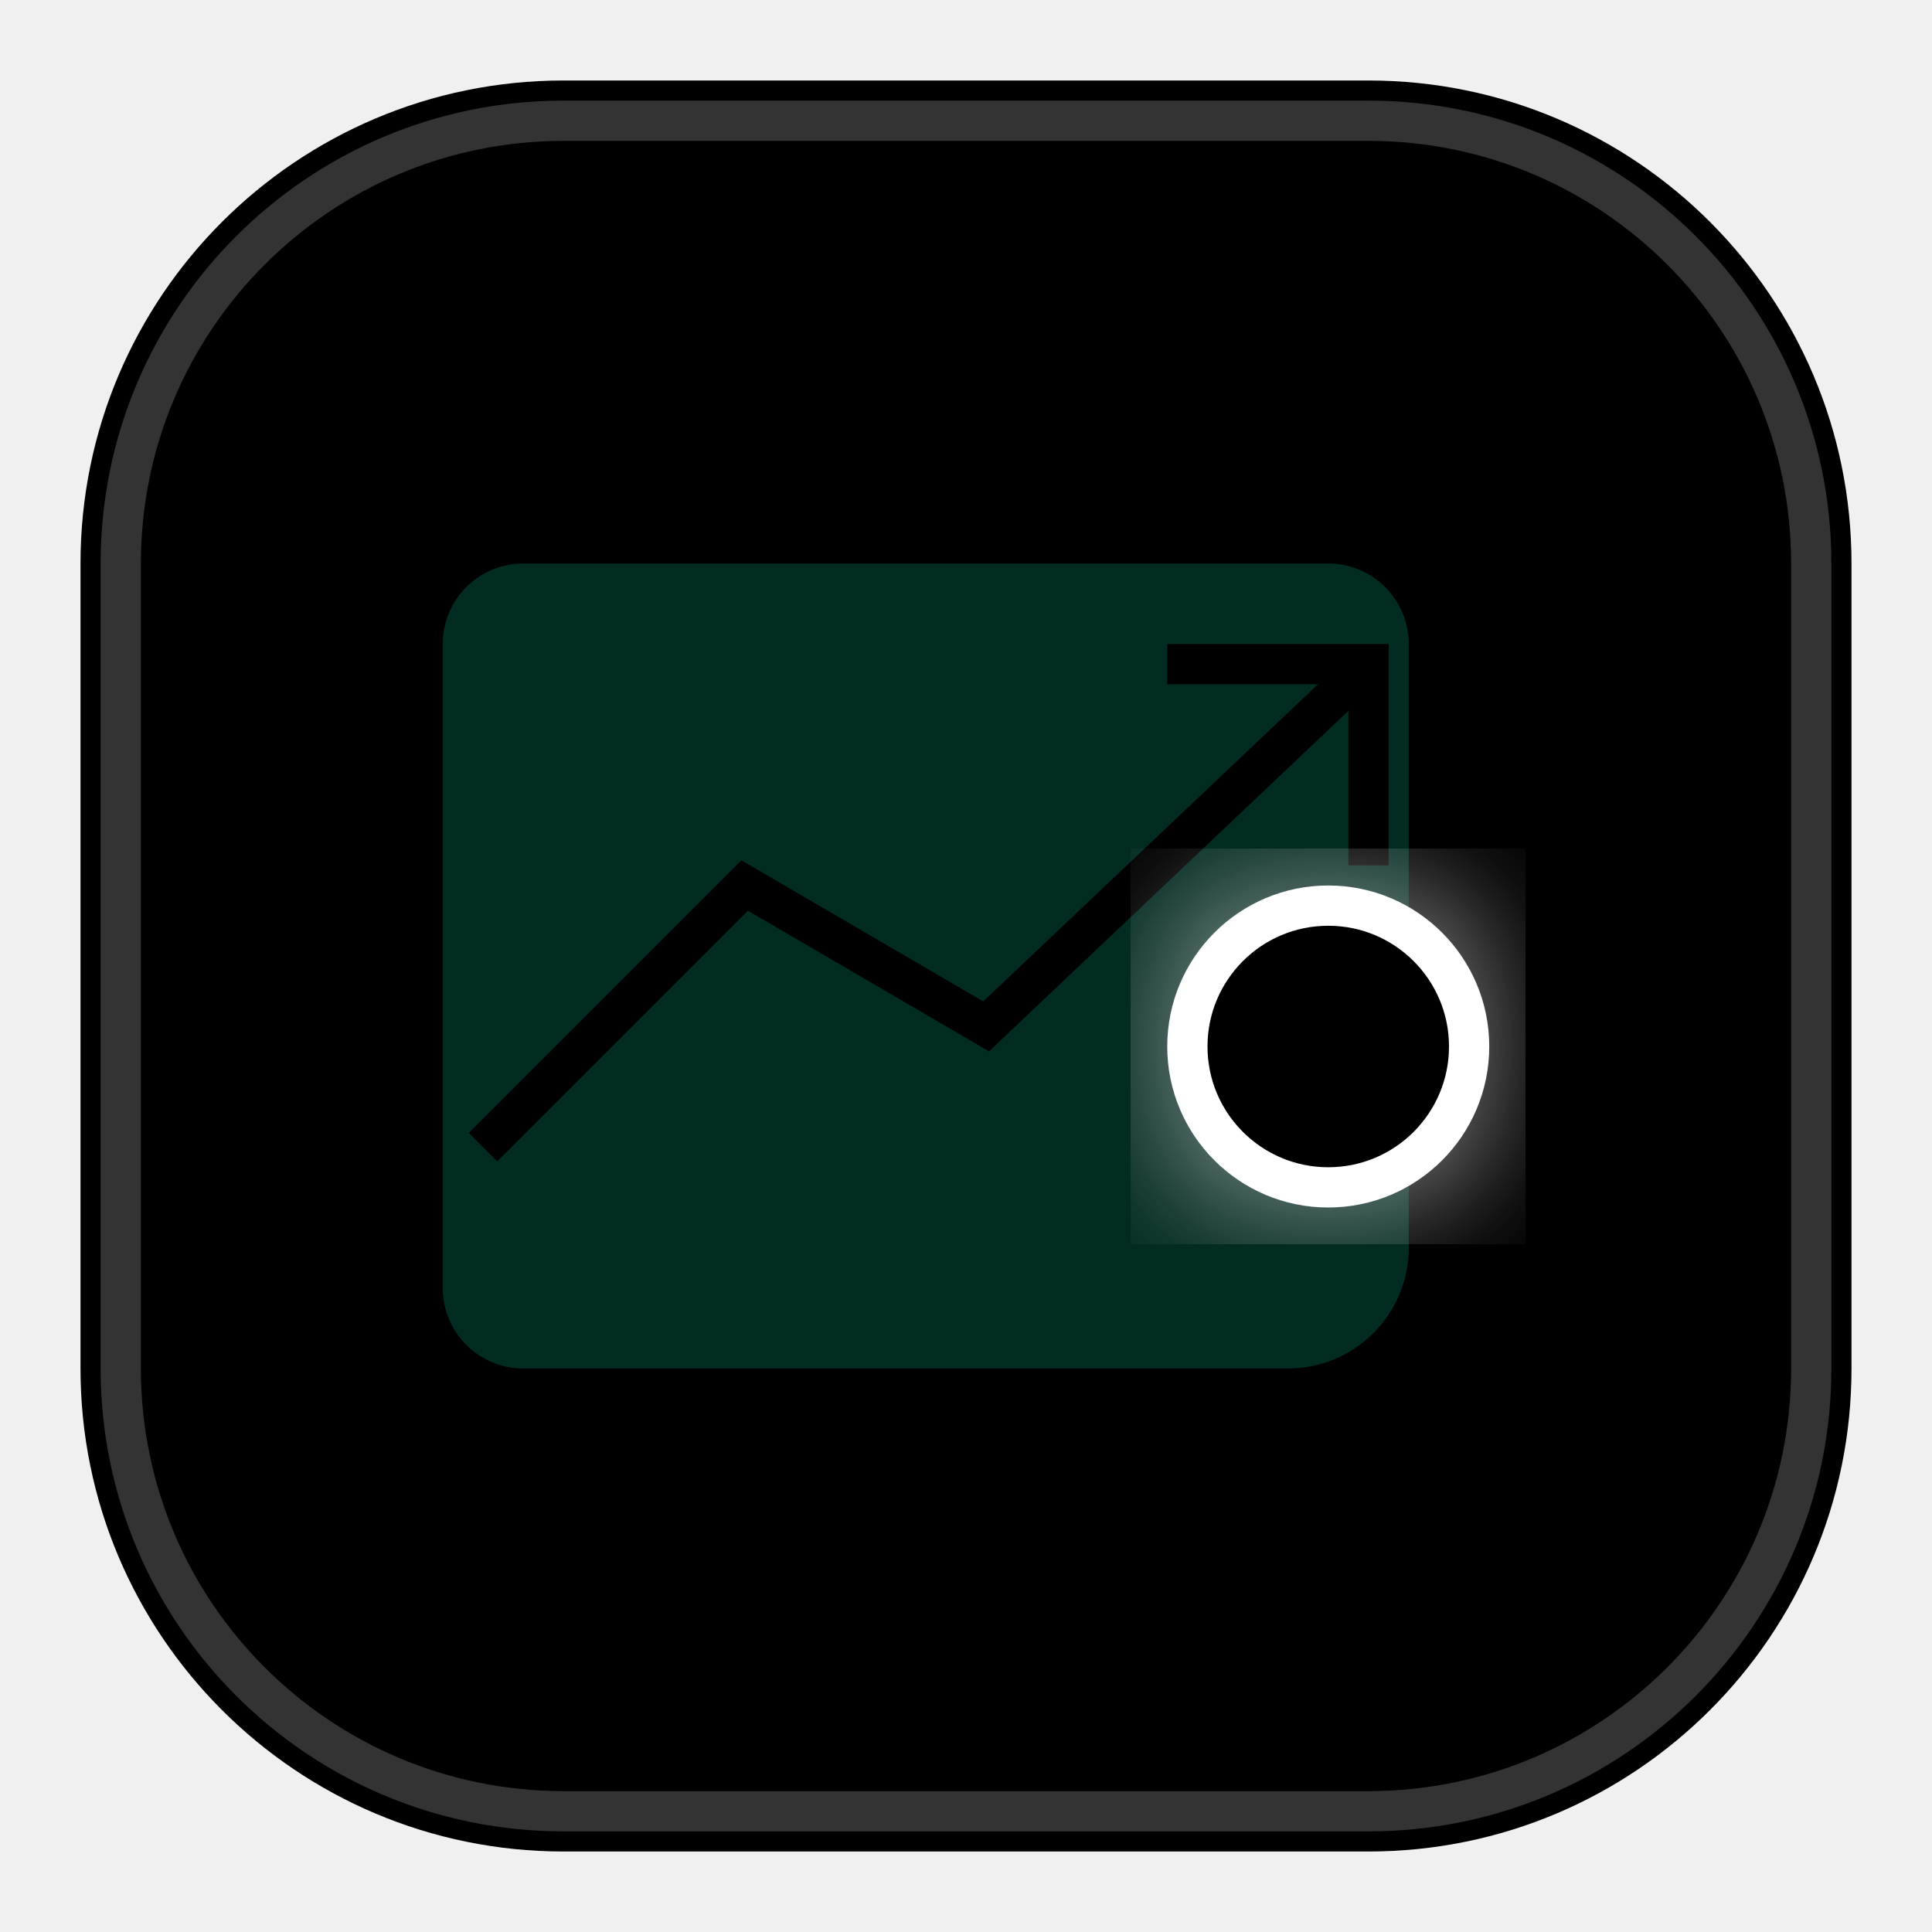
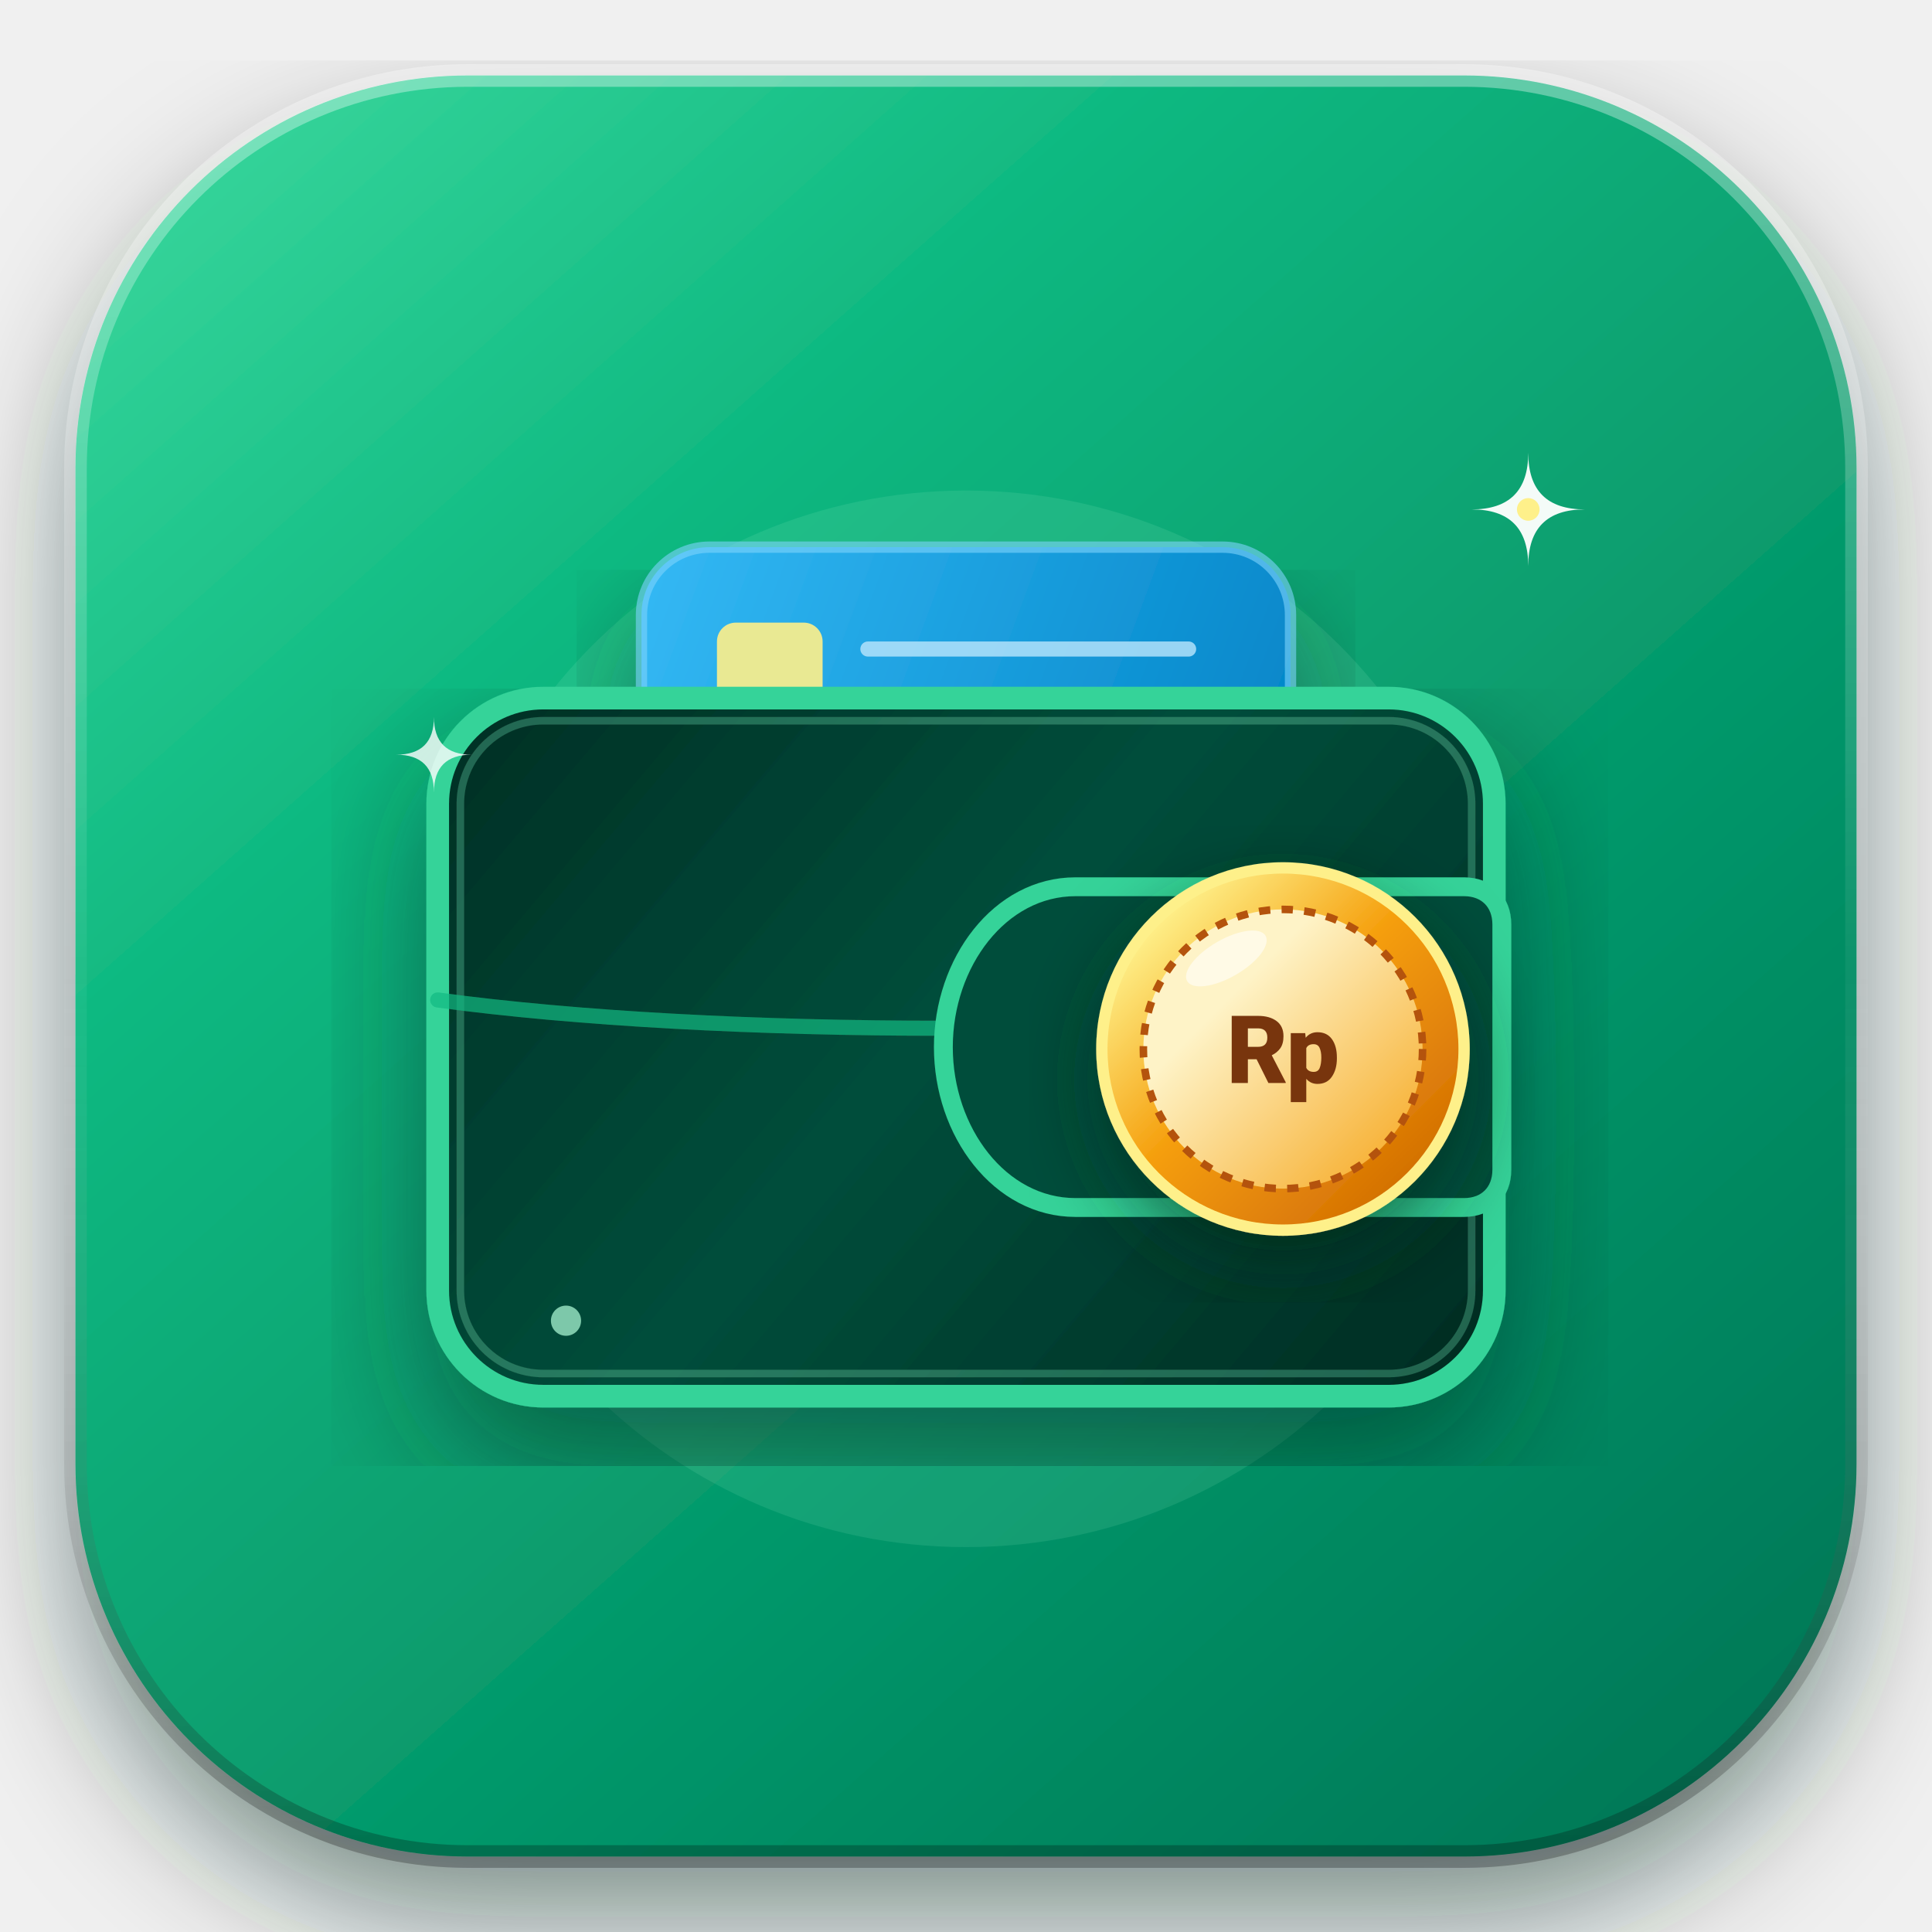
- <svg xmlns="http://www.w3.org/2000/svg" width="512" height="512" viewBox="0 0 48 48" fill="none">
+ <svg xmlns="http://www.w3.org/2000/svg" width="512" height="512" viewBox="0 0 512 512" fill="none">
  <defs>
-     <linearGradient id="em-grad-bg" x1="0%" y1="0%" x2="100%" y2="100%">
-       <stop offset="0%" stopColor="#10b981" />
-       <stop offset="50%" stopColor="#059669" />
-       <stop offset="100%" stopColor="#047857" />
+     <linearGradient id="bg-grad" x1="60" y1="40" x2="450" y2="480" gradientUnits="userSpaceOnUse">
+       <stop offset="0%" stop-color="#34d399" />
+       <stop offset="25%" stop-color="#10b981" />
+       <stop offset="65%" stop-color="#059669" />
+       <stop offset="100%" stop-color="#047857" />
    </linearGradient>
-     <linearGradient id="em-grad-inner" x1="0%" y1="0%" x2="100%" y2="100%">
-       <stop offset="0%" stopColor="#34d399" />
-       <stop offset="100%" stopColor="#10b981" />
+     <linearGradient id="inner-glow" x1="256" y1="24" x2="256" y2="488" gradientUnits="userSpaceOnUse">
+       <stop offset="0%" stop-color="#ffffff" stop-opacity="0.35" />
+       <stop offset="50%" stop-color="#ffffff" stop-opacity="0.05" />
+       <stop offset="100%" stop-color="#000000" stop-opacity="0.25" />
    </linearGradient>
-     <linearGradient id="em-accent" x1="0%" y1="0%" x2="100%" y2="0%">
-       <stop offset="0%" stopColor="#a7f3d0" />
-       <stop offset="100%" stopColor="#34d399" />
+     <linearGradient id="wallet-bg" x1="120" y1="160" x2="380" y2="380" gradientUnits="userSpaceOnUse">
+       <stop offset="0%" stop-color="#022c22" />
+       <stop offset="50%" stop-color="#064e3b" />
+       <stop offset="100%" stop-color="#022c22" />
    </linearGradient>
-     <filter id="glow" x="-20%" y="-20%" width="140%" height="140%">
-       <feGaussianBlur stdDeviation="2" result="blur" />
-       <feComposite in="SourceGraphic" in2="blur" operator="over" />
+     <linearGradient id="card-grad" x1="160" y1="130" x2="350" y2="200" gradientUnits="userSpaceOnUse">
+       <stop offset="0%" stop-color="#38bdf8" />
+       <stop offset="100%" stop-color="#0284c7" />
+     </linearGradient>
+     <linearGradient id="gold-grad" x1="310" y1="240" x2="400" y2="330" gradientUnits="userSpaceOnUse">
+       <stop offset="0%" stop-color="#fef08a" />
+       <stop offset="35%" stop-color="#f59e0b" />
+       <stop offset="70%" stop-color="#d97706" />
+       <stop offset="100%" stop-color="#b45309" />
+     </linearGradient>
+     <linearGradient id="coin-inner" x1="330" y1="260" x2="385" y2="315" gradientUnits="userSpaceOnUse">
+       <stop offset="0%" stop-color="#fef3c7" />
+       <stop offset="100%" stop-color="#f59e0b" />
+     </linearGradient>
+     <filter id="shadow-main" x="-10%" y="-10%" width="120%" height="120%">
+       <feDropShadow dx="0" dy="16" stdDeviation="18" flood-color="#022c22" flood-opacity="0.5" />
+     </filter>
+     <filter id="coin-shadow" x="-20%" y="-20%" width="140%" height="140%">
+       <feDropShadow dx="0" dy="8" stdDeviation="10" flood-color="#022c22" flood-opacity="0.6" />
    </filter>
  </defs>
-   <rect x="2" y="2" width="44" height="44" rx="12" fill="url(#em-grad-bg)" />
-   <rect x="3" y="3" width="42" height="42" rx="11" stroke="rgba(255,255,255,0.2)" strokeWidth="1.5" />
-   <path d="M11 16C11 14.895 11.895 14 13 14H33C34.105 14 35 14.895 35 16V31C35 32.657 33.657 34 32 34H13C11.895 34 11 33.105 11 32V16Z" fill="#022c22" fillOpacity="0.45" />
-   <path d="M12 28.5L18.5 22L24.5 25.5L34 16.5" stroke="url(#em-accent)" strokeWidth="2.5" strokeLinecap="round" strokeLinejoin="round" />
-   <path d="M29 16.5H34V21.5" stroke="url(#em-accent)" strokeWidth="2.5" strokeLinecap="round" strokeLinejoin="round" />
-   <circle cx="33" cy="26" r="3.5" fill="url(#em-grad-inner)" stroke="#ffffff" strokeWidth="1.5" filter="url(#glow)" />
+   <rect x="20" y="20" width="472" height="472" rx="104" fill="url(#bg-grad)" filter="url(#shadow-main)" />
+   <rect x="20" y="20" width="472" height="472" rx="104" stroke="url(#inner-glow)" stroke-width="6" />
+   <circle cx="256" cy="270" r="140" fill="#a7f3d0" opacity="0.12" />
+   <g transform="translate(0, 0)">
+     <rect x="170" y="145" width="172" height="100" rx="18" fill="url(#card-grad)" filter="url(#shadow-main)" />
+     <rect x="170" y="145" width="172" height="100" rx="18" stroke="#7dd3fc" stroke-width="3" opacity="0.6" />
+     <rect x="190" y="165" width="28" height="22" rx="5" fill="#fef08a" opacity="0.9" />
+     <line x1="230" y1="172" x2="315" y2="172" stroke="#bae6fd" stroke-width="4" stroke-linecap="round" opacity="0.8" />
+     <line x1="230" y1="184" x2="280" y2="184" stroke="#bae6fd" stroke-width="3" stroke-linecap="round" opacity="0.6" />
+   </g>
+   <g filter="url(#shadow-main)">
+     <rect x="116" y="185" width="280" height="185" rx="28" fill="url(#wallet-bg)" />
+     <rect x="116" y="185" width="280" height="185" rx="28" stroke="#34d399" stroke-width="6" />
+     <rect x="122" y="191" width="268" height="173" rx="22" stroke="#6ee7b7" stroke-width="2" opacity="0.3" />
+     <path d="M 116 265 C 190 275, 306 275, 396 265" stroke="#10b981" stroke-width="4" stroke-linecap="round" opacity="0.7" />
+     <path d="M 285 235 L 388 235 C 394 235, 398 239, 398 245 L 398 310 C 398 316, 394 320, 388 320 L 285 320 C 265 320, 250 300, 250 277.5 C 250 255, 265 235, 285 235 Z" fill="#034e3b" stroke="#34d399" stroke-width="5" />
+   </g>
+   <g filter="url(#coin-shadow)">
+     <circle cx="340" cy="278" r="48" fill="url(#gold-grad)" />
+     <circle cx="340" cy="278" r="48" stroke="#fef08a" stroke-width="3" />
+     <circle cx="340" cy="278" r="37" fill="url(#coin-inner)" />
+     <circle cx="340" cy="278" r="37" stroke="#b45309" stroke-width="2" stroke-dasharray="3 3" />
+     <text x="340" y="287" text-anchor="middle" font-size="25" font-weight="900" fill="#78350f" font-family="'Segoe UI', Roboto, sans-serif" letter-spacing="-0.5">Rp</text>
+     <ellipse cx="325" cy="254" rx="12" ry="5" fill="#ffffff" opacity="0.55" transform="rotate(-30 325 254)" />
+   </g>
+   <path d="M 390 135 Q 405 135 405 120 Q 405 135 420 135 Q 405 135 405 150 Q 405 135 390 135 Z" fill="#ffffff" opacity="0.95" />
+   <circle cx="405" cy="135" r="3" fill="#fef08a" />
+   <path d="M 105 200 Q 115 200 115 190 Q 115 200 125 200 Q 115 200 115 210 Q 115 200 105 200 Z" fill="#ffffff" opacity="0.8" />
+   <circle cx="150" cy="350" r="4" fill="#a7f3d0" opacity="0.75" />
</svg>
